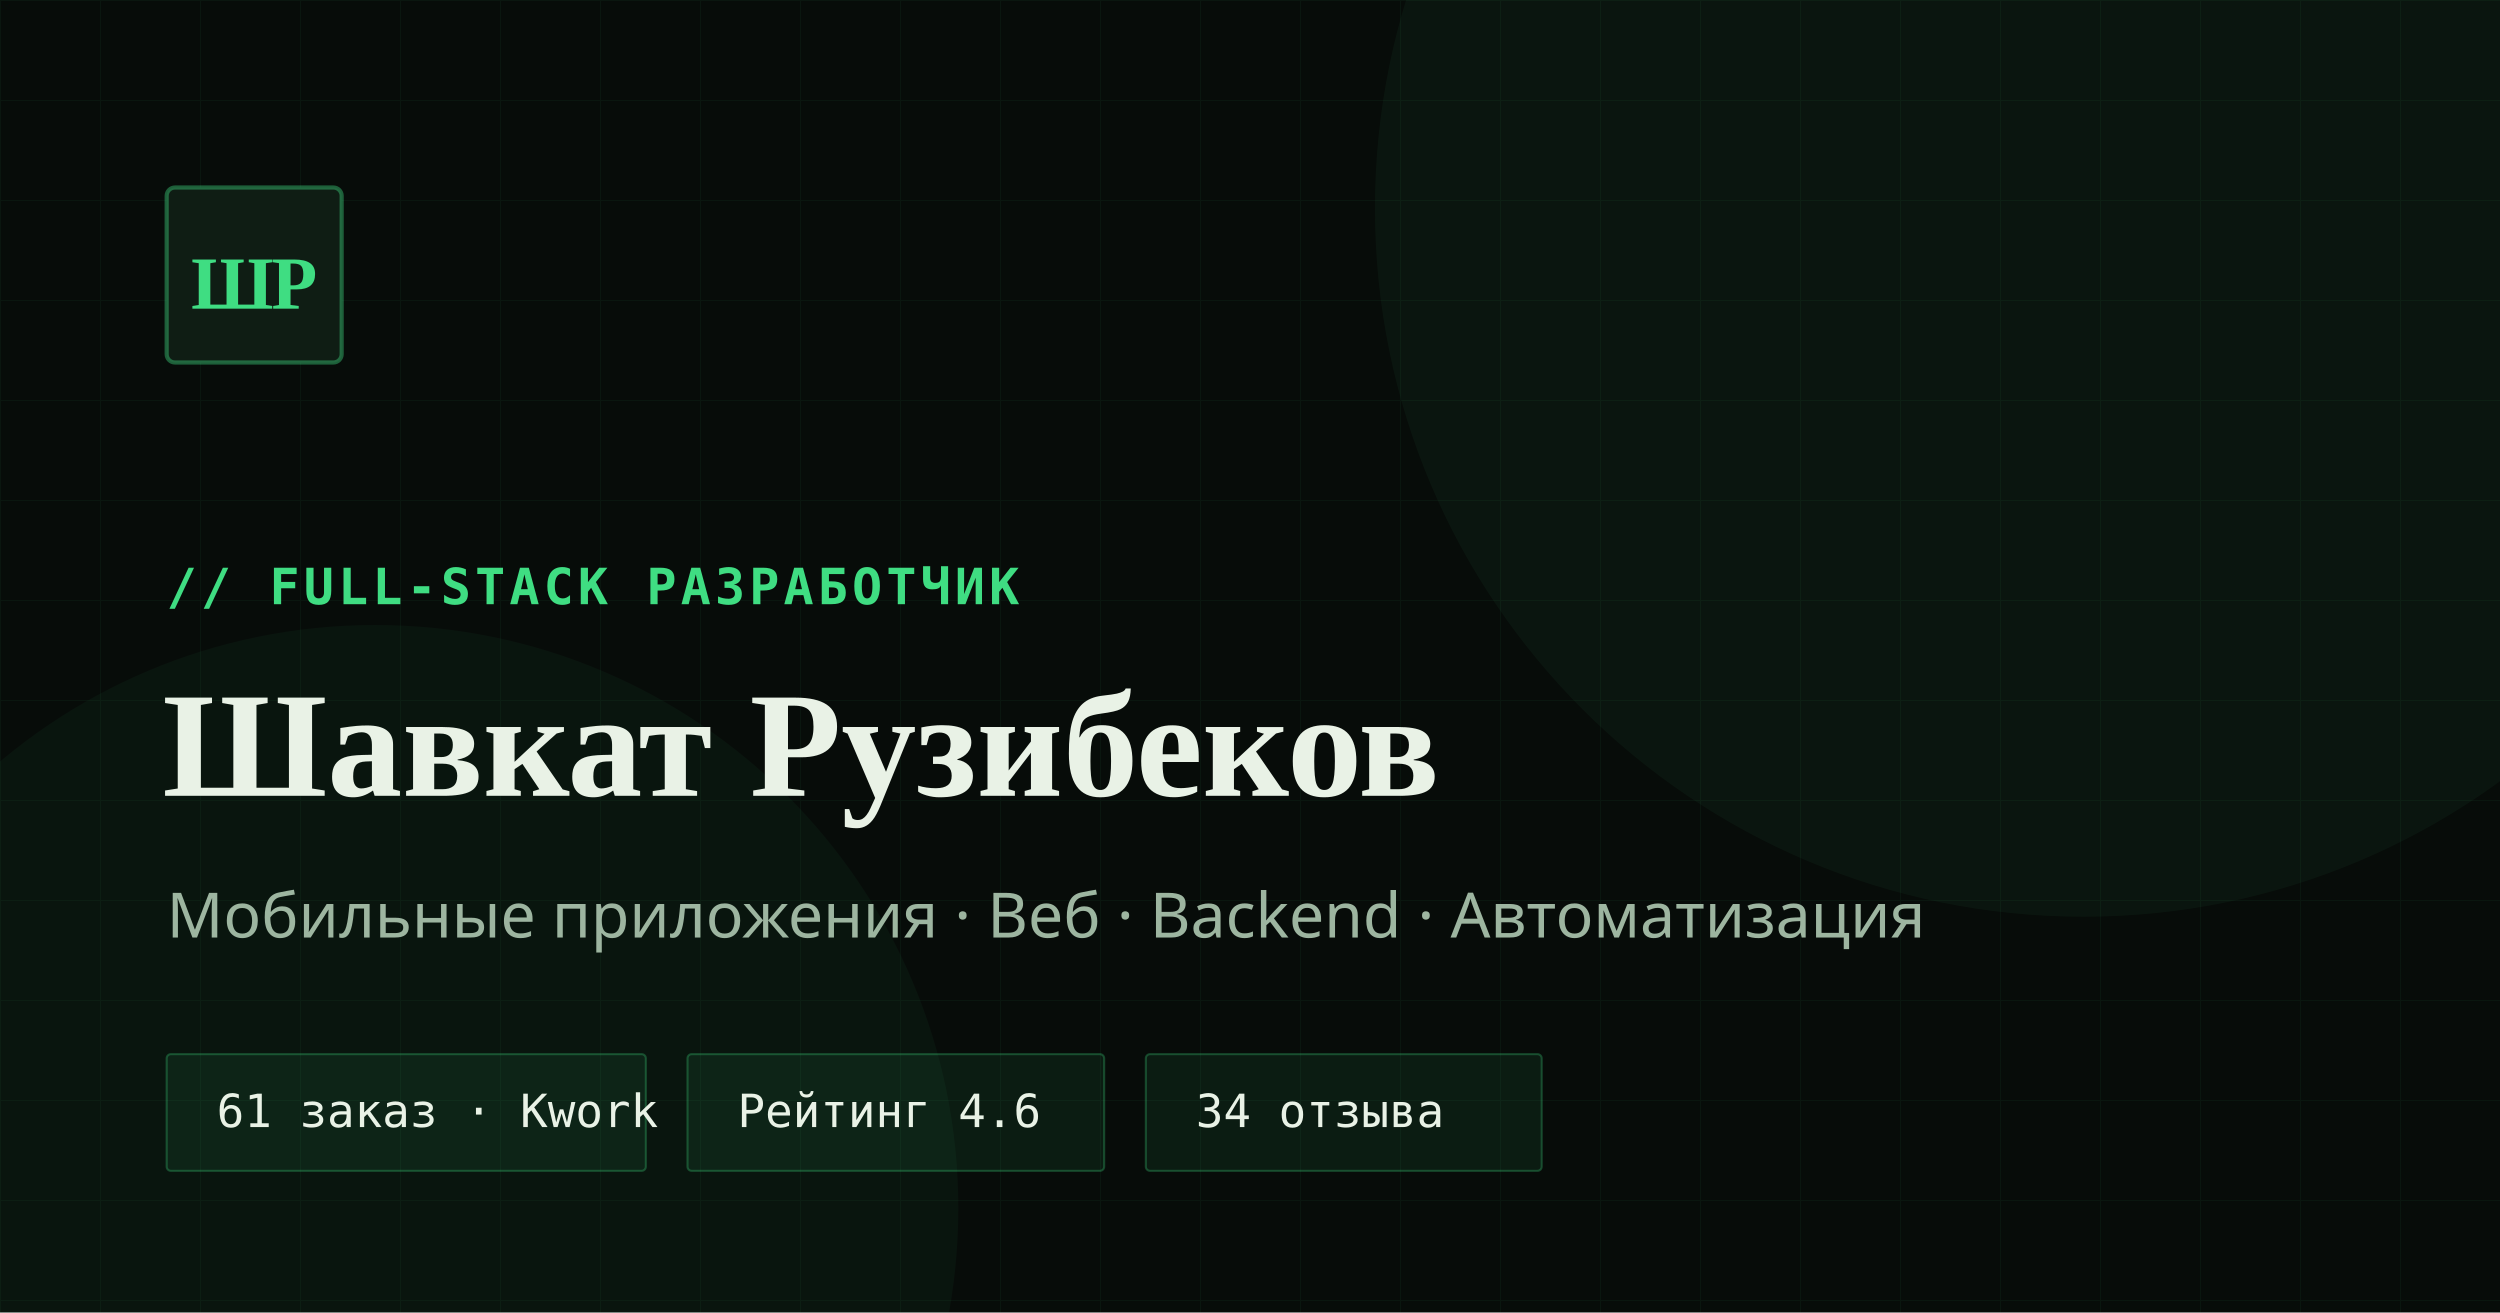
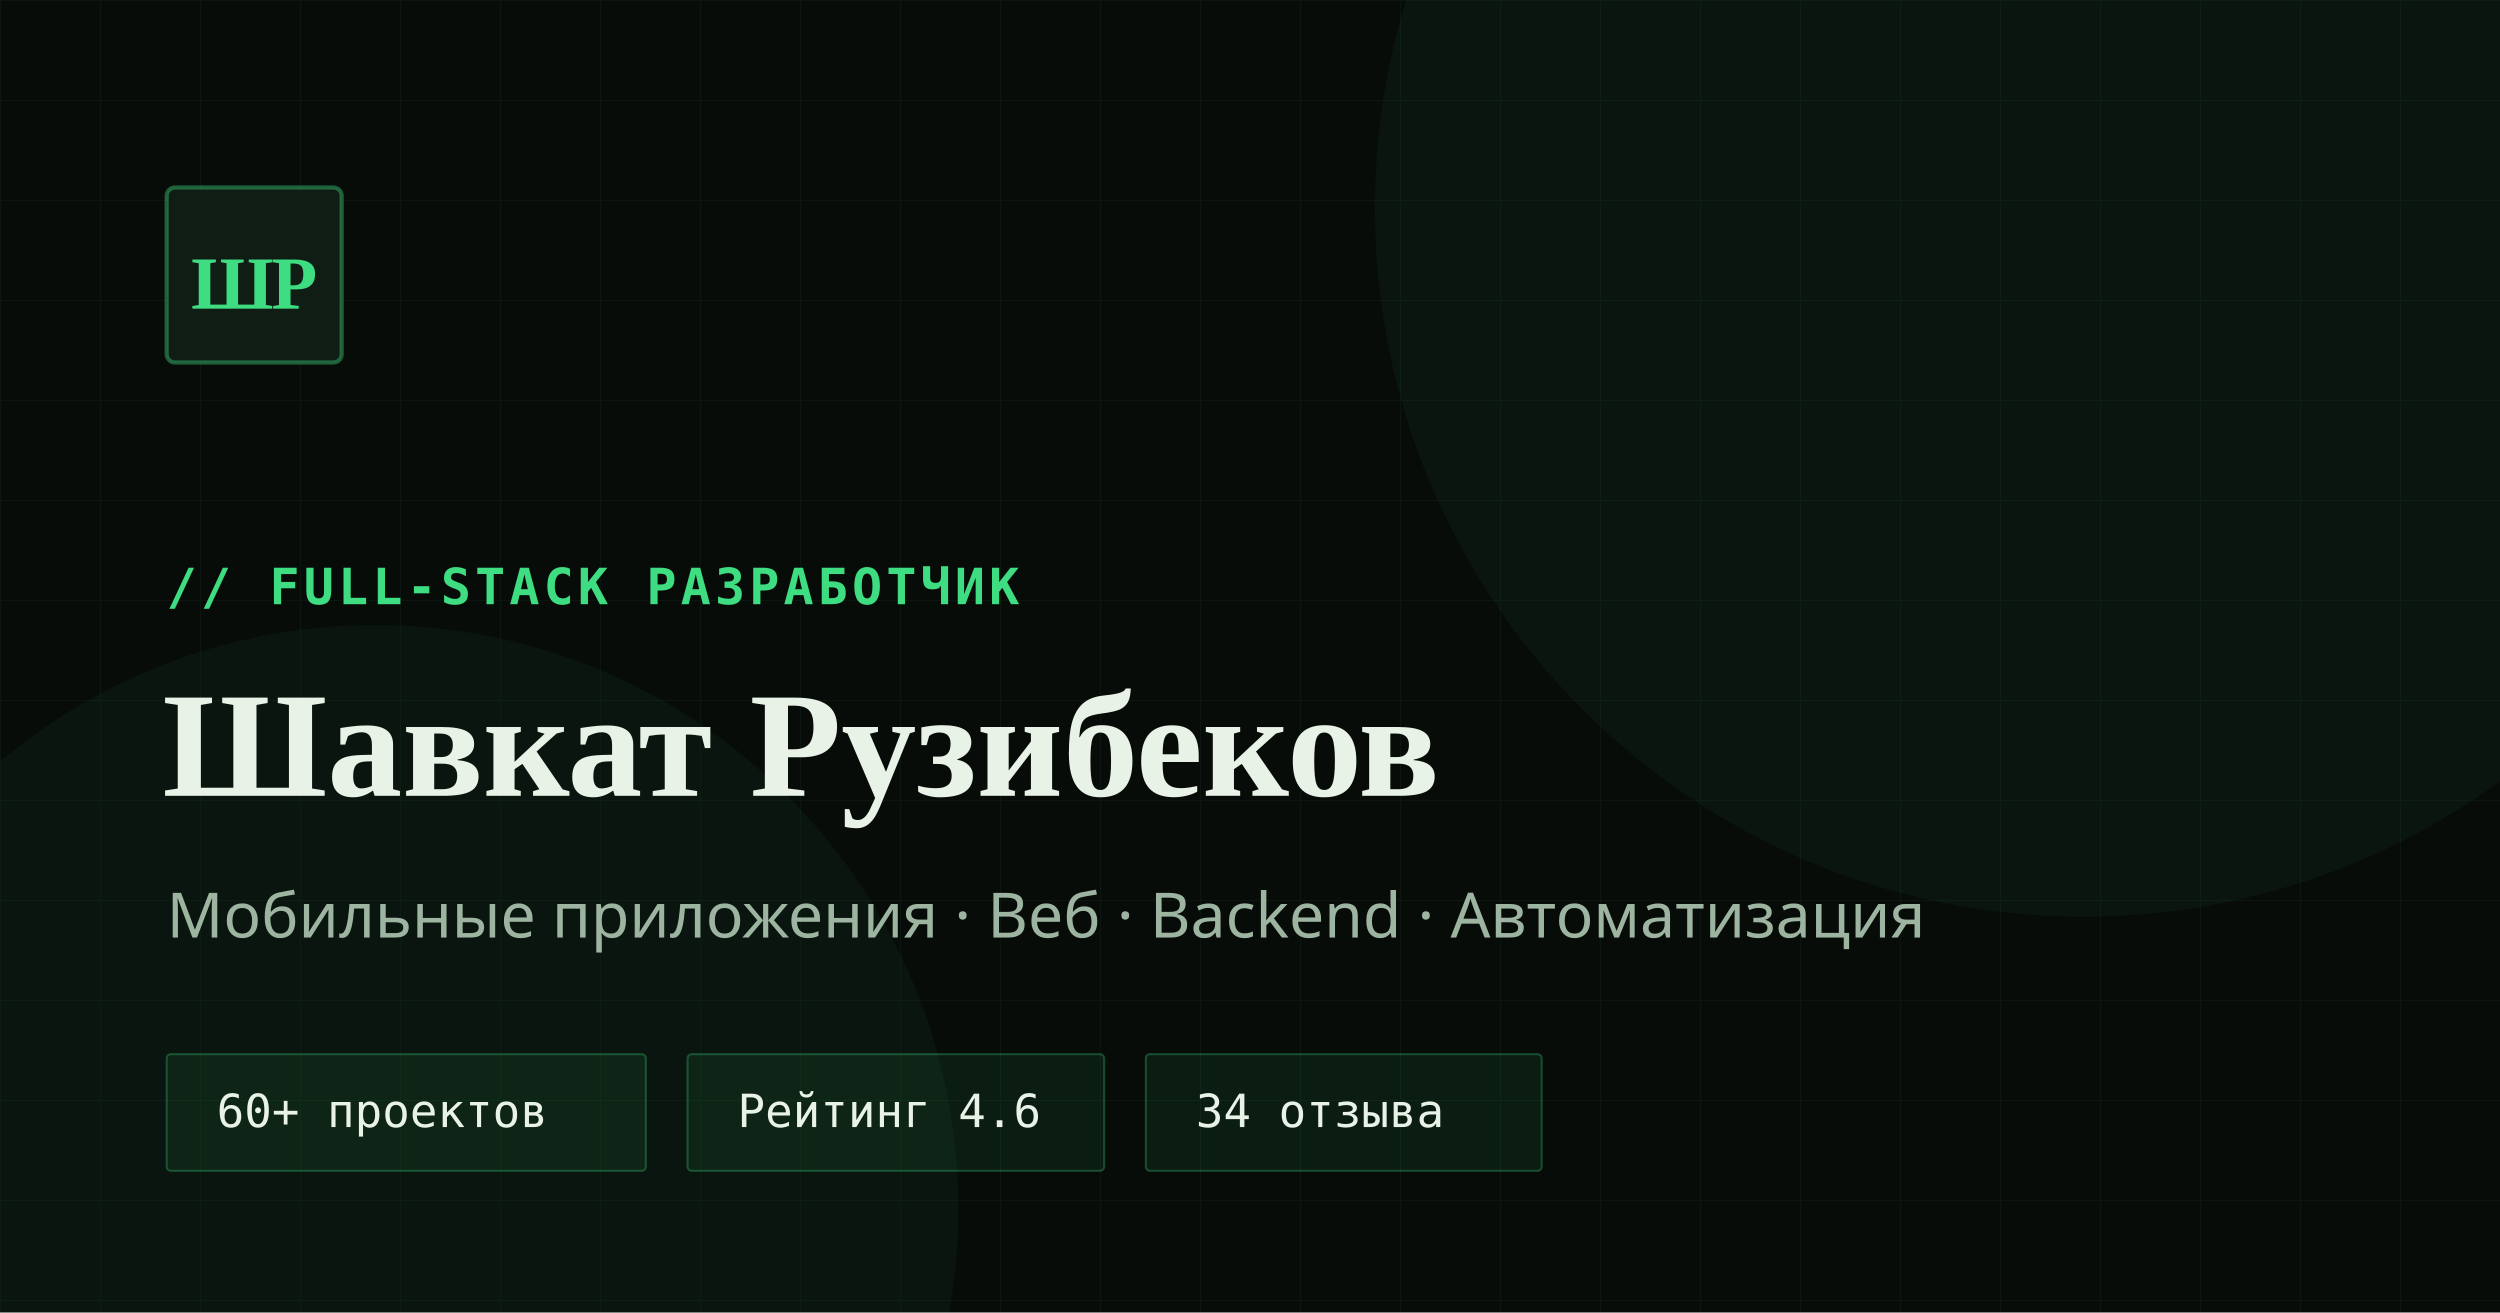
<svg xmlns="http://www.w3.org/2000/svg" width="1200" height="630" viewBox="0 0 1200 630">
  <defs>
    <pattern id="grid" width="48" height="48" patternUnits="userSpaceOnUse">
      <path d="M48 0H0V48" fill="none" stroke="#3fdd82" stroke-opacity="0.05" stroke-width="1" />
    </pattern>
  </defs>
  <rect width="1200" height="630" fill="#070c09" />
  <rect width="1200" height="630" fill="url(#grid)" />
  <circle cx="1000" cy="100" r="340" fill="#3fdd82" opacity="0.05" />
  <circle cx="180" cy="580" r="280" fill="#3fdd82" opacity="0.04" />
  <g transform="translate(80, 90)">
    <rect width="84" height="84" rx="4" fill="#0f1d14" stroke="#3fdd82" stroke-opacity="0.4" stroke-width="2" />
    <text x="42" y="46" text-anchor="middle" dominant-baseline="central" font-family="Georgia, 'Times New Roman', serif" font-size="36" font-weight="600" fill="#3fdd82" letter-spacing="-1">ШР</text>
  </g>
  <text x="80" y="290" font-family="'IBM Plex Mono', ui-monospace, monospace" font-size="24" font-weight="600" fill="#3fdd82" letter-spacing="2">// FULL-STACK РАЗРАБОТЧИК</text>
  <text x="78" y="382" font-family="Georgia, 'Times New Roman', serif" font-size="72" font-weight="600" fill="#e9f2e6">Шавкат Рузибеков</text>
  <text x="80" y="450" font-family="'IBM Plex Sans', system-ui, sans-serif" font-size="30" font-weight="400" fill="#9db5a0">Мобильные приложения · Веб · Backend · Автоматизация</text>
  <g transform="translate(80, 506)" font-family="'IBM Plex Mono', ui-monospace, monospace" font-size="22" font-weight="500">
    <rect width="230" height="56" rx="2" fill="rgba(63,221,130,0.08)" stroke="#3fdd82" stroke-opacity="0.28" />
-     <text x="24" y="35" fill="#e9f2e6">61 заказ · Kwork</text>
+     <text x="24" y="35" fill="#e9f2e6">60+ проектов</text>
    <rect x="250" width="200" height="56" rx="2" fill="rgba(63,221,130,0.08)" stroke="#3fdd82" stroke-opacity="0.28" />
    <text x="274" y="35" fill="#e9f2e6">Рейтинг 4.6</text>
    <rect x="470" width="190" height="56" rx="2" fill="rgba(63,221,130,0.08)" stroke="#3fdd82" stroke-opacity="0.28" />
    <text x="494" y="35" fill="#e9f2e6">34 отзыва</text>
  </g>
</svg>
